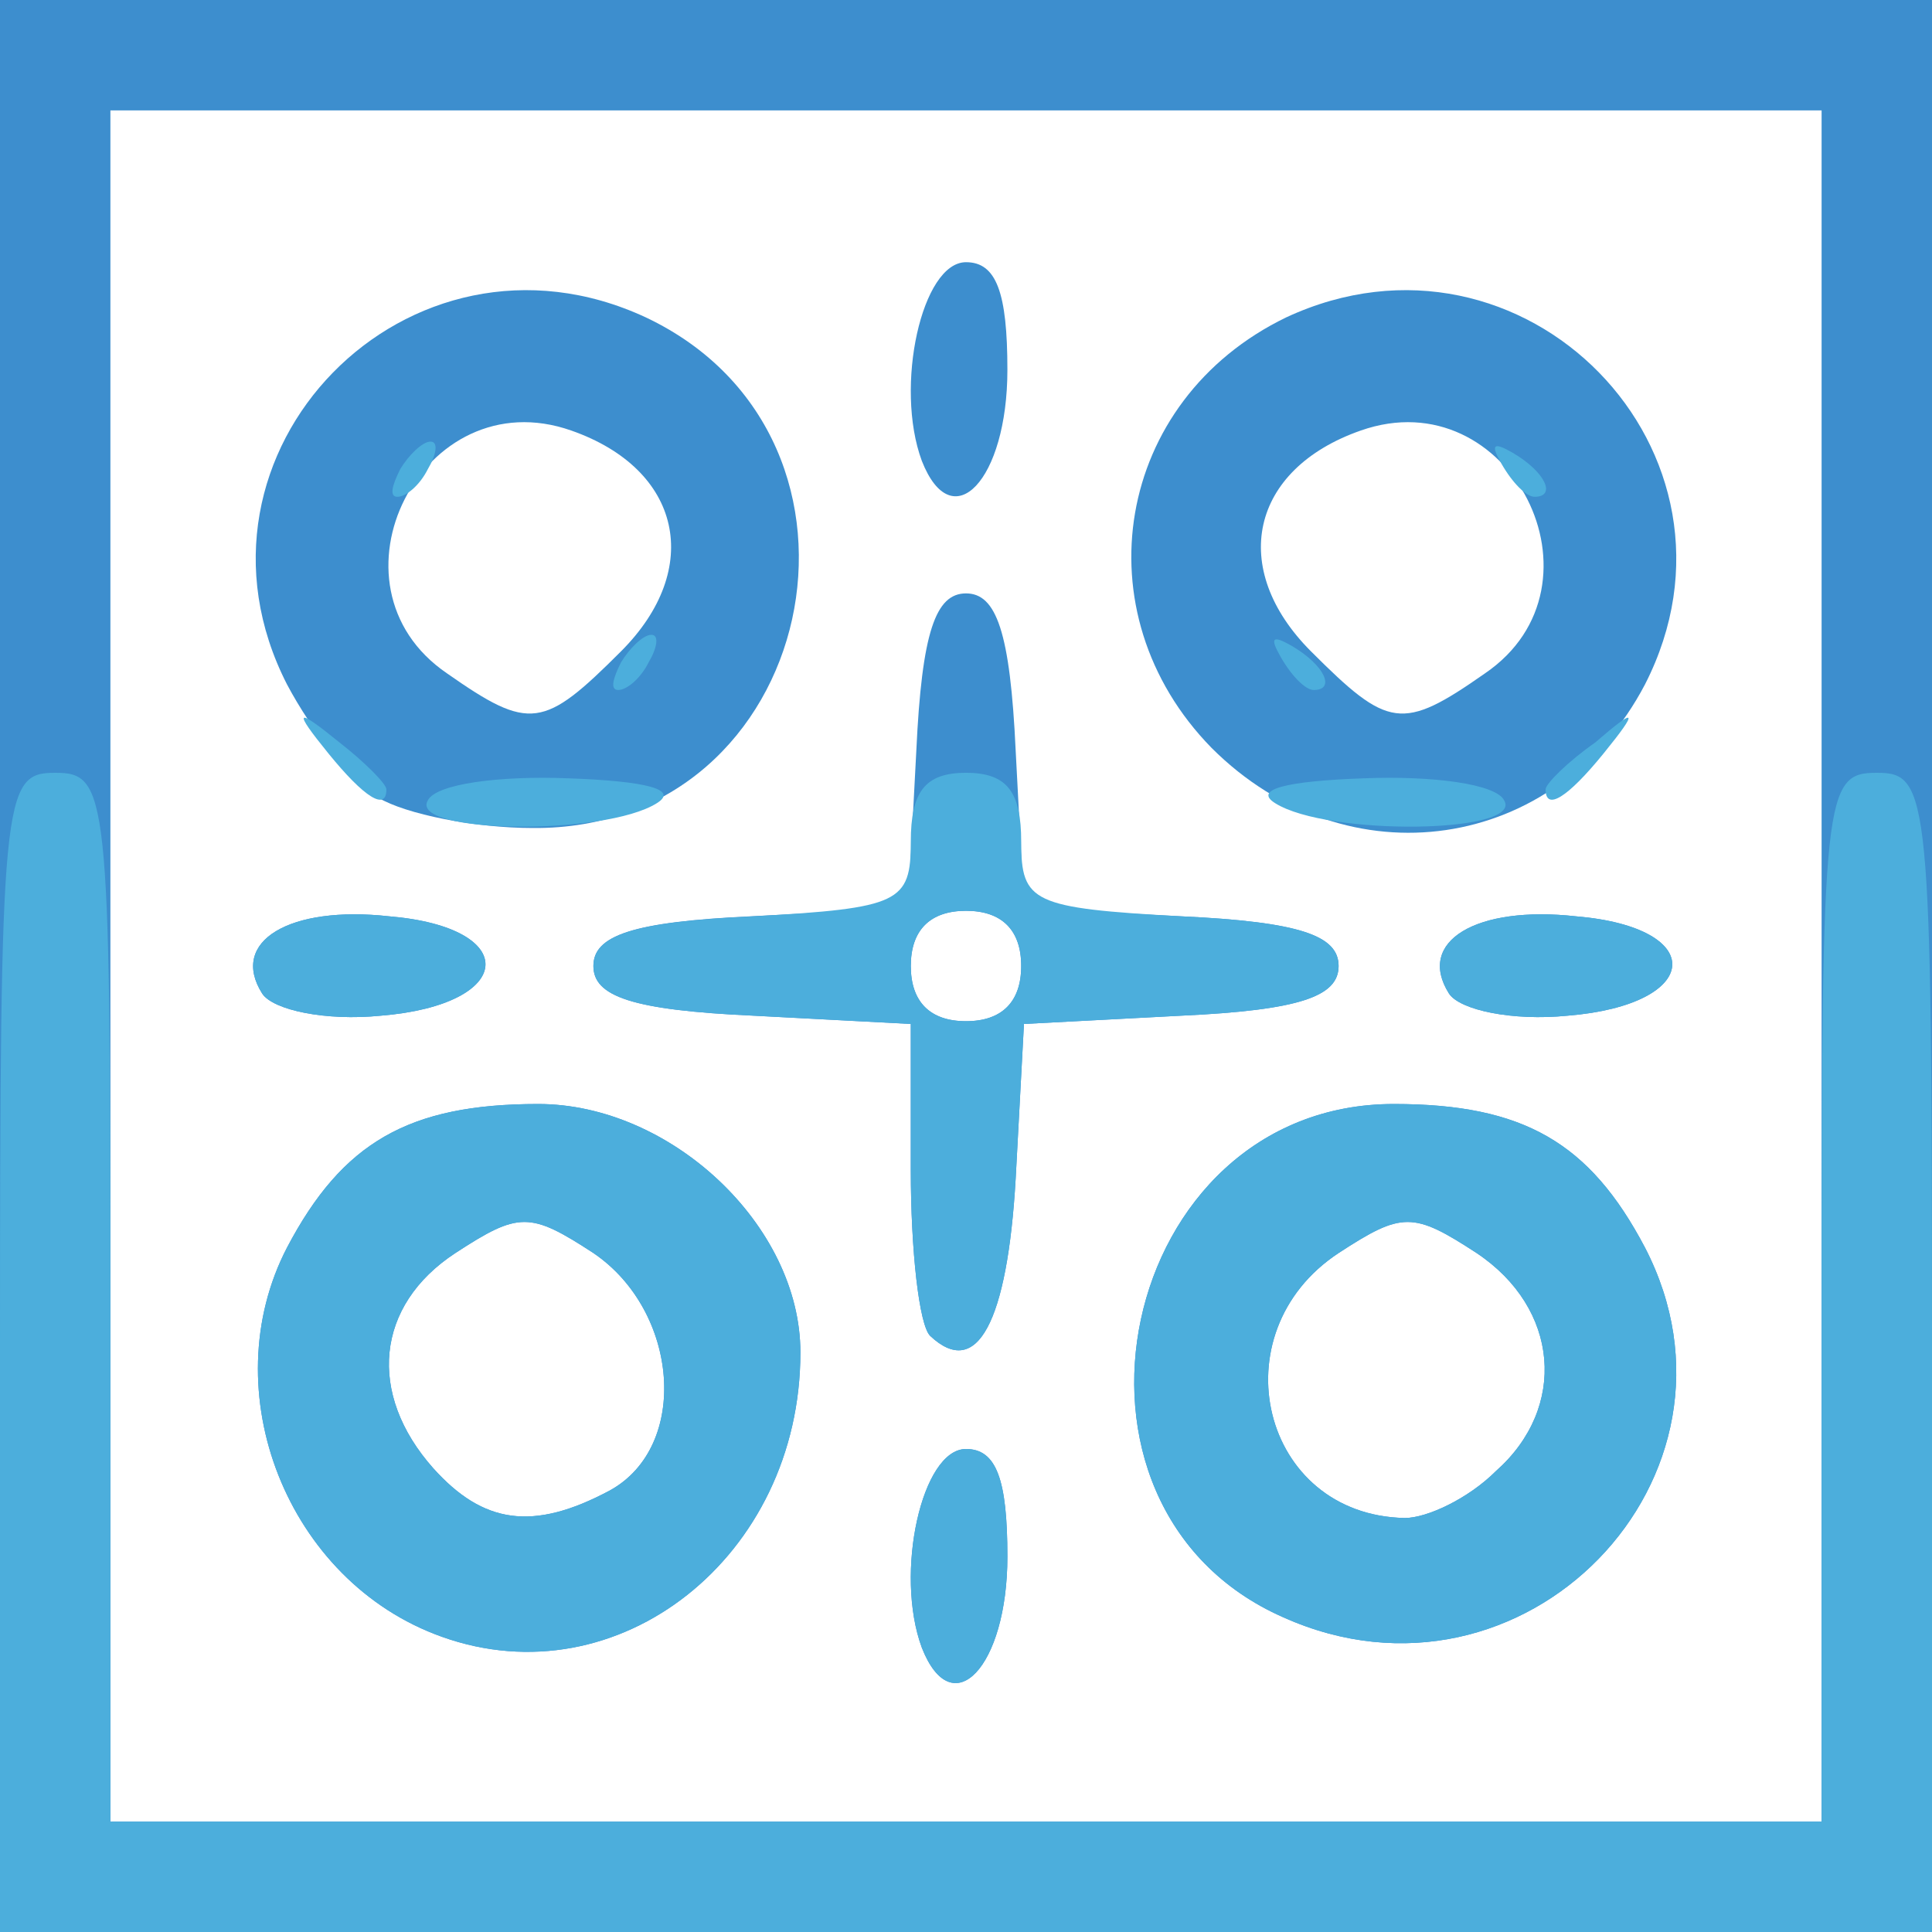
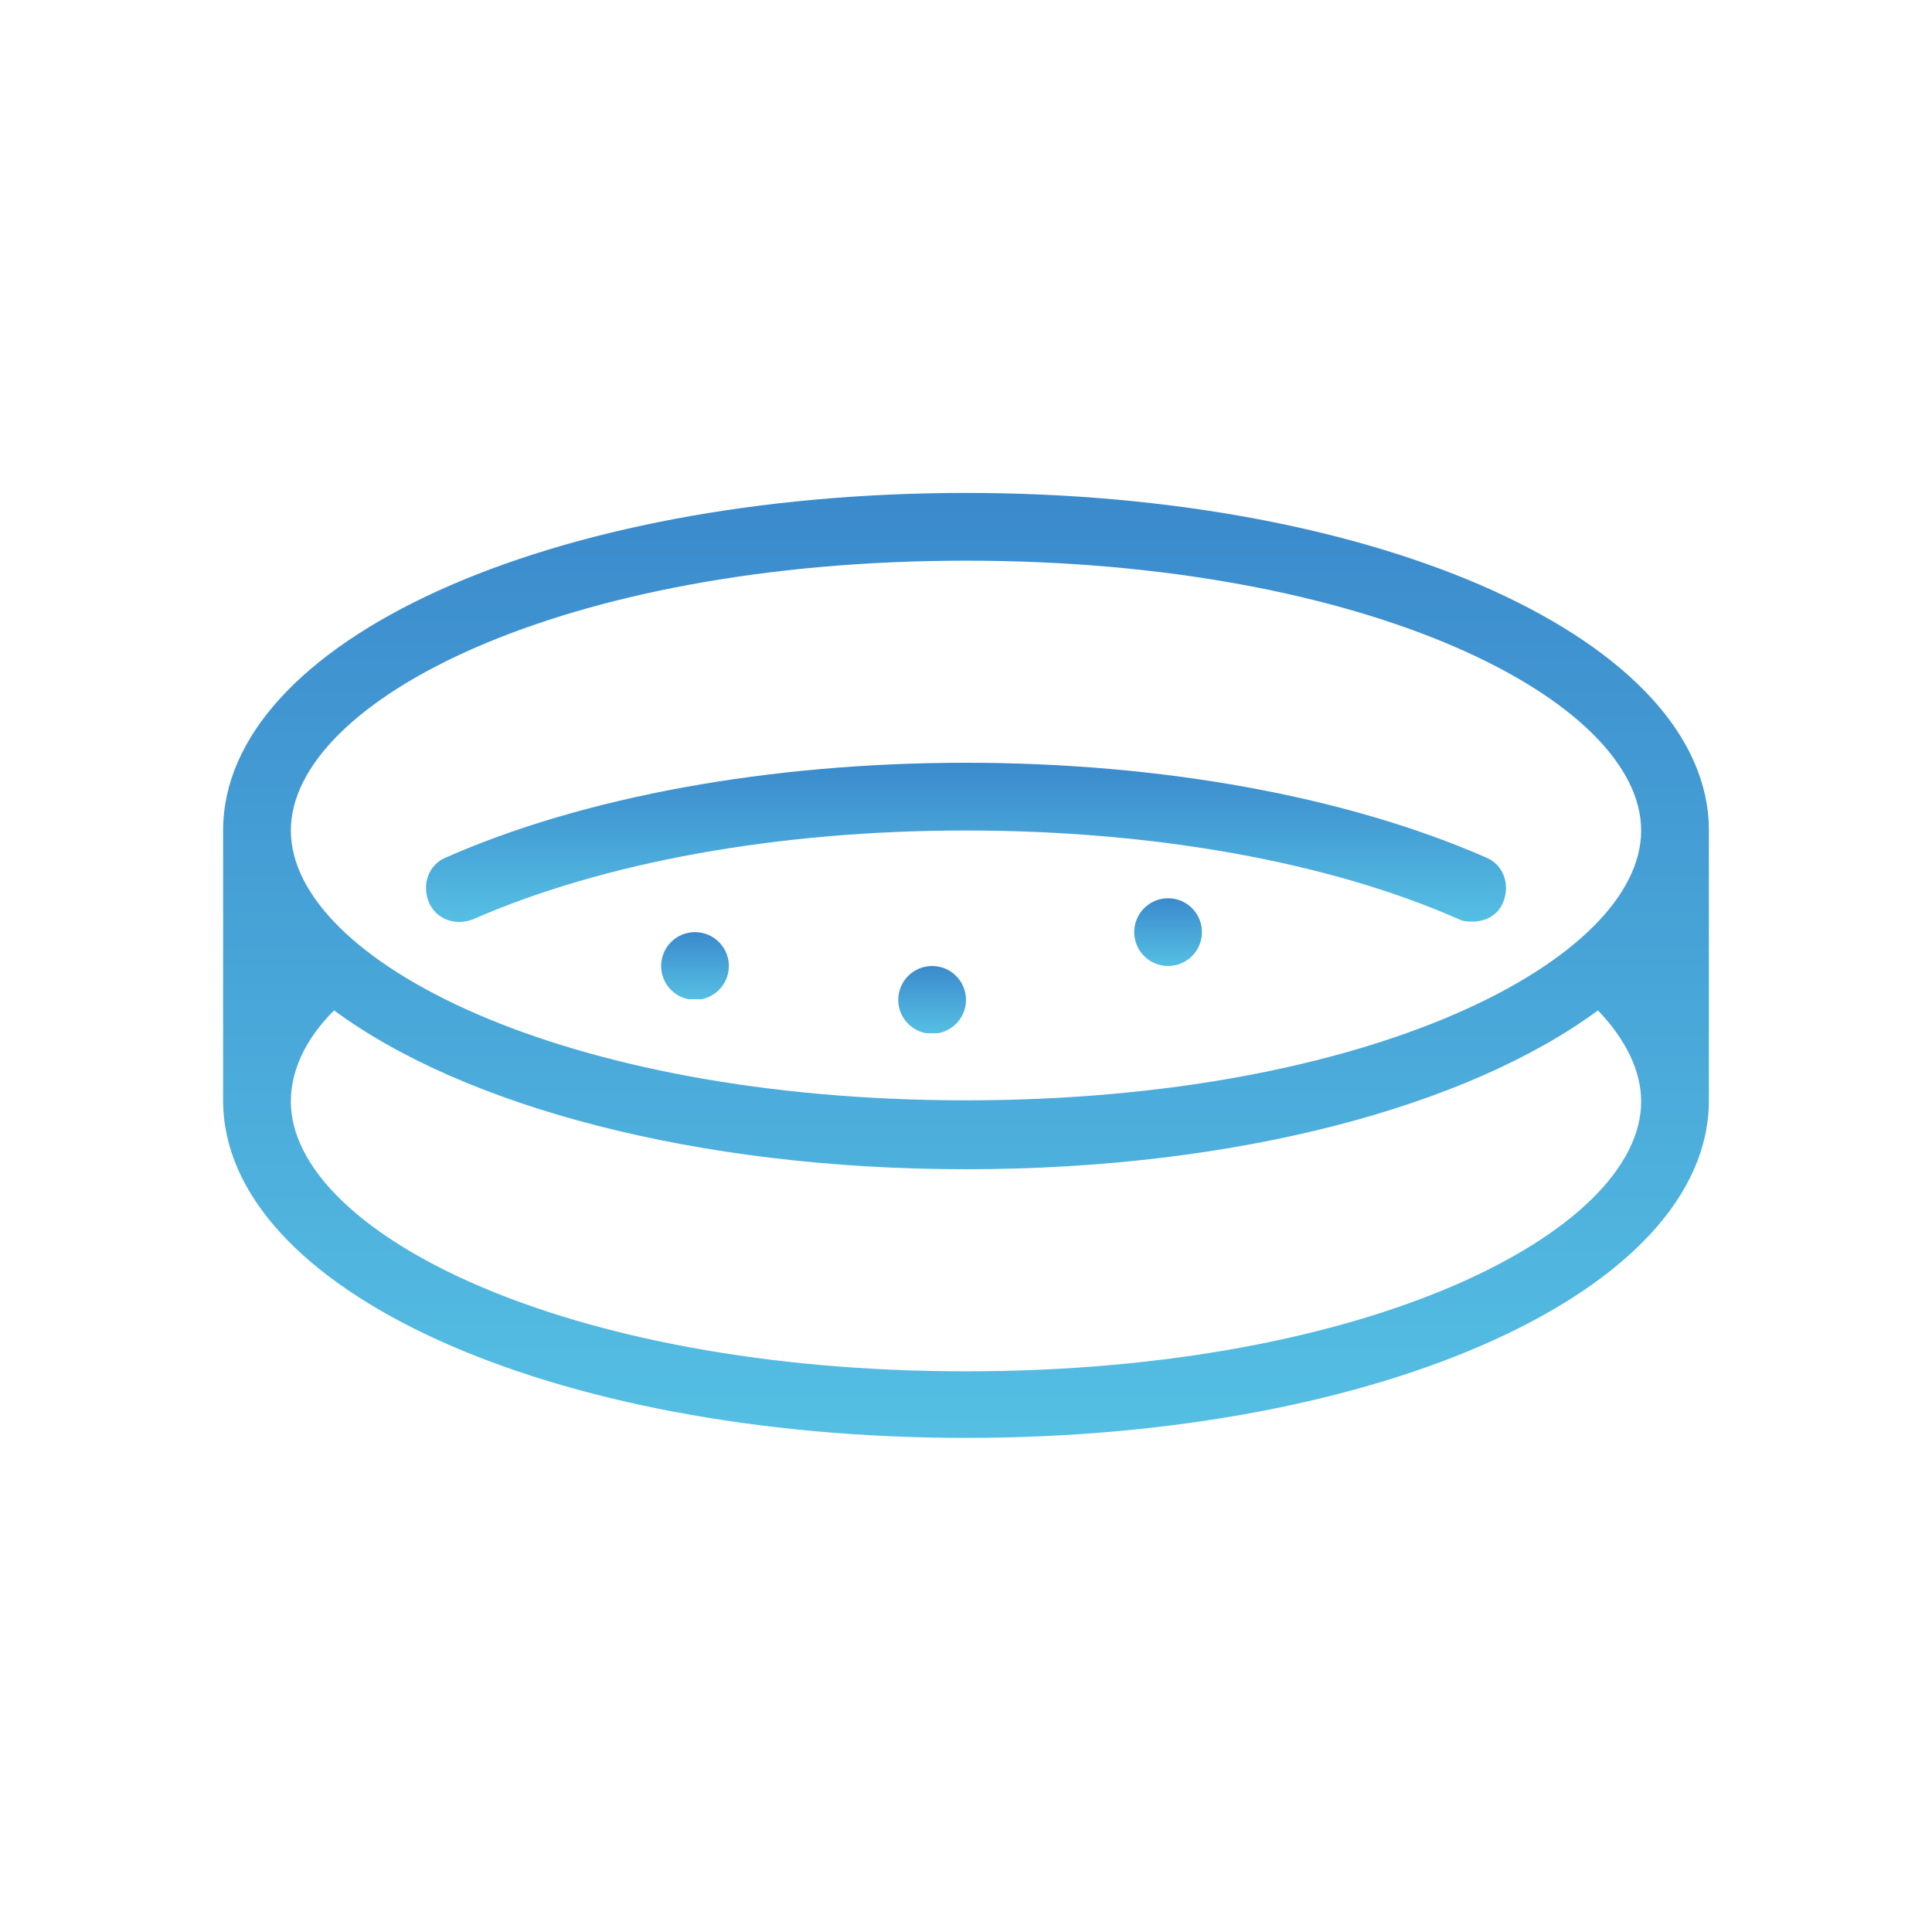
- <svg xmlns="http://www.w3.org/2000/svg" version="1.0" width="70px" height="70px" viewBox="0 0 700 700" preserveAspectRatio="xMidYMid meet">
-   <g id="layer101" fill="#3d8ece" stroke="none">
-     <path d="M0 350 l0 -350 350 0 350 0 0 350 0 350 -350 0 -350 0 0 -350z m660 0 l0 -310 -310 0 -310 0 0 310 0 310 310 0 310 0 0 -310z" />
-     <path d="M334 597 c-10 -27 0 -72 16 -72 11 0 15 11 15 39 0 40 -20 61 -31 33z" />
-     <path d="M160 593 c-56 -20 -83 -89 -56 -141 20 -38 44 -52 91 -52 48 0 95 44 95 90 0 74 -66 126 -130 103z m61 -53 c29 -16 25 -65 -6 -86 -23 -15 -27 -15 -50 0 -29 19 -32 51 -8 78 18 20 36 23 64 8z" />
-     <path d="M465 586 c-91 -40 -60 -186 40 -186 47 0 71 14 91 52 43 83 -44 173 -131 134z m77 -53 c26 -23 23 -59 -7 -79 -23 -15 -27 -15 -50 0 -44 29 -28 95 24 96 8 0 23 -7 33 -17z" />
-     <path d="M337 484 c-4 -4 -7 -31 -7 -60 l0 -53 -57 -3 c-44 -2 -58 -7 -58 -18 0 -11 14 -16 57 -18 l57 -3 3 -57 c2 -43 7 -57 18 -57 11 0 16 14 18 57 l3 57 57 3 c43 2 57 7 57 18 0 11 -14 16 -57 18 l-57 3 -3 56 c-3 52 -14 73 -31 57z m33 -134 c0 -13 -7 -20 -20 -20 -13 0 -20 7 -20 20 0 13 7 20 20 20 13 0 20 -7 20 -20z" />
-     <path d="M95 360 c-12 -19 10 -32 46 -28 48 4 46 32 -3 36 -20 2 -39 -2 -43 -8z" />
-     <path d="M525 360 c-12 -19 10 -32 46 -28 48 4 46 32 -3 36 -20 2 -39 -2 -43 -8z" />
-     <path d="M137 289 c-9 -5 -24 -24 -33 -41 -43 -84 44 -173 130 -133 93 44 62 186 -41 185 -21 0 -46 -5 -56 -11z m88 -53 c30 -30 22 -66 -18 -80 -54 -19 -92 56 -45 88 30 21 35 20 63 -8z" />
-     <path d="M439 271 c-48 -49 -35 -126 27 -156 86 -40 173 49 130 133 -32 61 -108 72 -157 23z m99 -27 c47 -32 9 -107 -45 -88 -40 14 -48 50 -18 80 28 28 33 29 63 8z" />
-     <path d="M334 167 c-10 -27 0 -72 16 -72 11 0 15 11 15 39 0 40 -20 61 -31 33z" />
+ <svg xmlns="http://www.w3.org/2000/svg" version="1.1" id="Medicine" x="0px" y="0px" viewBox="0 0 165.4 165.4" style="enable-background:new 0 0 165.4 165.4;" xml:space="preserve">
+   <style type="text/css">
+ 	.st0{fill:url(#SVGID_1_);}
+ 	.st1{fill:url(#SVGID_2_);}
+ 	.st2{fill:url(#SVGID_3_);}
+ 	.st3{fill:url(#SVGID_4_);}
+ 	.st4{fill:url(#SVGID_5_);}
+ 	.st5{fill:url(#SVGID_6_);}
+ 	.st6{fill:url(#SVGID_7_);}
+ 	.st7{fill:url(#SVGID_8_);}
+ 	.st8{fill:url(#SVGID_9_);}
+ 	.st9{fill:url(#SVGID_10_);}
+ 	.st10{fill:url(#SVGID_11_);}
+ </style>
+   <g>
+     <linearGradient id="SVGID_1_" gradientUnits="userSpaceOnUse" x1="-295.452" y1="396.138" x2="-295.452" y2="273.402">
+       <stop offset="0" style="stop-color:#FFFFFF" />
+       <stop offset="0" style="stop-color:#55BFE3" />
+       <stop offset="1" style="stop-color:#3B8ACC" />
+     </linearGradient>
+     <path class="st0" d="M-261.3,297.6v-21.7c0-1.4-1.1-2.5-2.5-2.5h-63.4c-1.4,0-2.5,1.1-2.5,2.5v21.7c-6,2.8-10.2,8.9-10.2,16v64.8   c0,9.8,8,17.7,17.7,17.7h53.3c9.8,0,17.7-8,17.7-17.7v-64.8C-251.1,306.5-255.3,300.4-261.3,297.6z M-266.3,295.9h-2.5h-5.8v-17.5   h8.3V295.9z M-311.3,295.9v-17.5h7.2v17.5H-311.3z M-299.1,278.4h7.2v17.5h-7.2V278.4z M-286.8,278.4h7.2v17.5h-7.2V278.4z    M-324.6,295.9v-17.5h8.3v17.5h-5.8H-324.6z M-256.1,378.4c0,7-5.7,12.7-12.7,12.7h-53.3c-7,0-12.7-5.7-12.7-12.7v-64.8   c0-7,5.7-12.7,12.7-12.7h53.3c7,0,12.7,5.7,12.7,12.7V378.4z" />
+     <linearGradient id="SVGID_2_" gradientUnits="userSpaceOnUse" x1="-295.452" y1="370.966" x2="-295.452" y2="323.738">
+       <stop offset="0" style="stop-color:#FFFFFF" />
+       <stop offset="0" style="stop-color:#55BFE3" />
+       <stop offset="1" style="stop-color:#3B8ACC" />
+     </linearGradient>
+     <path class="st1" d="M-264.5,323.7h-61.9c-1.4,0-2.5,1.1-2.5,2.5v42.2c0,1.4,1.1,2.5,2.5,2.5h61.9c1.4,0,2.5-1.1,2.5-2.5v-42.2   C-262,324.9-263.1,323.7-264.5,323.7z M-267,366h-56.9v-37.2h56.9V366z" />
  </g>
-   <g id="layer102" fill="#4caedc" stroke="none">
-     <path d="M0 490 c0 -203 1 -210 20 -210 19 0 20 7 20 190 l0 190 310 0 310 0 0 -190 c0 -183 1 -190 20 -190 19 0 20 7 20 210 l0 210 -350 0 -350 0 0 -210z" />
-     <path d="M334 597 c-10 -27 0 -72 16 -72 11 0 15 11 15 39 0 40 -20 61 -31 33z" />
-     <path d="M160 593 c-56 -20 -83 -89 -56 -141 20 -38 44 -52 91 -52 48 0 95 44 95 90 0 74 -66 126 -130 103z m61 -53 c29 -16 25 -65 -6 -86 -23 -15 -27 -15 -50 0 -29 19 -32 51 -8 78 18 20 36 23 64 8z" />
-     <path d="M465 586 c-91 -40 -60 -186 40 -186 47 0 71 14 91 52 43 83 -44 173 -131 134z m77 -53 c26 -23 23 -59 -7 -79 -23 -15 -27 -15 -50 0 -44 29 -28 95 24 96 8 0 23 -7 33 -17z" />
-     <path d="M337 484 c-4 -4 -7 -31 -7 -60 l0 -53 -57 -3 c-44 -2 -58 -7 -58 -18 0 -11 14 -16 58 -18 53 -3 57 -5 57 -27 0 -18 5 -25 20 -25 15 0 20 7 20 25 0 22 4 24 58 27 43 2 57 7 57 18 0 11 -14 16 -57 18 l-57 3 -3 56 c-3 52 -14 73 -31 57z m33 -134 c0 -13 -7 -20 -20 -20 -13 0 -20 7 -20 20 0 13 7 20 20 20 13 0 20 -7 20 -20z" />
-     <path d="M95 360 c-12 -19 10 -32 46 -28 48 4 46 32 -3 36 -20 2 -39 -2 -43 -8z" />
-     <path d="M525 360 c-12 -19 10 -32 46 -28 48 4 46 32 -3 36 -20 2 -39 -2 -43 -8z" />
-     <path d="M155 290 c3 -6 26 -9 51 -8 28 1 40 4 32 9 -19 12 -90 11 -83 -1z" />
-     <path d="M462 291 c-8 -5 4 -8 32 -9 25 -1 48 2 51 8 7 12 -64 13 -83 1z" />
-     <path d="M119 273 c-13 -16 -12 -17 4 -4 9 7 17 15 17 17 0 8 -8 3 -21 -13z" />
-     <path d="M560 286 c0 -2 8 -10 18 -17 15 -13 16 -12 3 4 -13 16 -21 21 -21 13z" />
-     <path d="M225 240 c3 -5 8 -10 11 -10 3 0 2 5 -1 10 -3 6 -8 10 -11 10 -3 0 -2 -4 1 -10z" />
-     <path d="M464 238 c-4 -7 -3 -8 4 -4 12 7 16 16 8 16 -3 0 -8 -5 -12 -12z" />
-     <path d="M145 170 c3 -5 8 -10 11 -10 3 0 2 5 -1 10 -3 6 -8 10 -11 10 -3 0 -2 -4 1 -10z" />
-     <path d="M544 168 c-4 -7 -3 -8 4 -4 12 7 16 16 8 16 -3 0 -8 -5 -12 -12z" />
+   <g>
+     <linearGradient id="SVGID_3_" gradientUnits="userSpaceOnUse" x1="738.365" y1="325.441" x2="738.365" y2="214.687">
+       <stop offset="0" style="stop-color:#FFFFFF" />
+       <stop offset="0" style="stop-color:#55BFE3" />
+       <stop offset="1" style="stop-color:#3B8ACC" />
+     </linearGradient>
+     <path class="st2" d="M751.6,261.8v-33.1h2.5c1.4,0,2.5-1.1,2.5-2.5v-9c0-1.4-1.1-2.5-2.5-2.5h-31.4c-1.4,0-2.5,1.1-2.5,2.5v9   c0,1.4,1.1,2.5,2.5,2.5h2.5v33.1l-23.4,51.8c-1.2,2.6-1,5.6,0.6,8c1.5,2.4,4.2,3.8,7,3.8h58.1c2.9,0,5.5-1.4,7-3.8   c1.5-2.4,1.8-5.4,0.6-8L751.6,261.8z M725.2,219.7h26.4v4h-2.5h-21.4h-2.5V219.7z M770.2,318.9c-0.6,1-1.7,1.5-2.8,1.5h-58.1   c-1.2,0-2.2-0.6-2.8-1.5c-0.6-1-0.7-2.2-0.2-3.2l23.7-52.3c0.1-0.3,0.2-0.7,0.2-1v-33.7h16.4v33.7c0,0.4,0.1,0.7,0.2,1l23.7,52.3   C770.9,316.7,770.9,317.9,770.2,318.9z" />
+     <linearGradient id="SVGID_4_" gradientUnits="userSpaceOnUse" x1="738.365" y1="313.8" x2="738.365" y2="282.078">
+       <stop offset="0" style="stop-color:#FFFFFF" />
+       <stop offset="0" style="stop-color:#55BFE3" />
+       <stop offset="1" style="stop-color:#3B8ACC" />
+     </linearGradient>
+     <path class="st3" d="M747.5,283.5c-0.4-0.9-1.3-1.5-2.3-1.5h-13.7c-1,0-1.9,0.6-2.3,1.5l-12.1,26.7c-0.4,0.8-0.3,1.7,0.2,2.4   c0.5,0.7,1.3,1.1,2.1,1.1h37.9c0.8,0,1.6-0.4,2.1-1.1c0.5-0.7,0.5-1.6,0.2-2.4L747.5,283.5z M723.3,308.8l9.8-21.7h10.5l9.8,21.7   H723.3z" />
+     <linearGradient id="SVGID_5_" gradientUnits="userSpaceOnUse" x1="812.718" y1="325.441" x2="812.718" y2="221.742">
+       <stop offset="0" style="stop-color:#FFFFFF" />
+       <stop offset="0" style="stop-color:#55BFE3" />
+       <stop offset="1" style="stop-color:#3B8ACC" />
+     </linearGradient>
+     <path class="st4" d="M833.6,221.7h-41.7c-1.4,0-2.5,1.1-2.5,2.5v9c0,1.4,1.1,2.5,2.5,2.5h3.1v72c0,9.8,8,17.7,17.7,17.7   c9.8,0,17.7-8,17.7-17.7v-72h3.1c1.4,0,2.5-1.1,2.5-2.5v-9C836.1,222.9,834.9,221.7,833.6,221.7z M825.5,307.7   c0,7-5.7,12.7-12.7,12.7c-7,0-12.7-5.7-12.7-12.7v-71.9h25.5V307.7z M831.1,230.7h-36.7v-4h36.7V230.7z" />
+     <linearGradient id="SVGID_6_" gradientUnits="userSpaceOnUse" x1="812.718" y1="313.55" x2="812.718" y2="258.53">
+       <stop offset="0" style="stop-color:#FFFFFF" />
+       <stop offset="0" style="stop-color:#55BFE3" />
+       <stop offset="1" style="stop-color:#3B8ACC" />
+     </linearGradient>
+     <path class="st5" d="M812.7,313.5c4.7,0,8.5-3.8,8.5-8.5v-44c0-1.4-1.1-2.5-2.5-2.5h-12c-1.4,0-2.5,1.1-2.5,2.5v44   C804.2,309.7,808,313.5,812.7,313.5z M809.2,263.5h7V305c0,1.9-1.6,3.5-3.5,3.5c-1.9,0-3.5-1.6-3.5-3.5V263.5z" />
+   </g>
+   <g>
+     <linearGradient id="SVGID_7_" gradientUnits="userSpaceOnUse" x1="100.024" y1="82.676" x2="100.024" y2="76.893">
+       <stop offset="0" style="stop-color:#FFFFFF" />
+       <stop offset="0" style="stop-color:#55BFE3" />
+       <stop offset="1" style="stop-color:#3B8ACC" />
+     </linearGradient>
+     <circle class="st6" cx="100" cy="79.8" r="2.9" />
+     <linearGradient id="SVGID_8_" gradientUnits="userSpaceOnUse" x1="59.545" y1="85.567" x2="59.545" y2="79.784">
+       <stop offset="0" style="stop-color:#FFFFFF" />
+       <stop offset="0" style="stop-color:#55BFE3" />
+       <stop offset="1" style="stop-color:#3B8ACC" />
+     </linearGradient>
+     <circle class="st7" cx="59.5" cy="82.7" r="2.9" />
+     <linearGradient id="SVGID_9_" gradientUnits="userSpaceOnUse" x1="79.784" y1="88.458" x2="79.784" y2="82.676">
+       <stop offset="0" style="stop-color:#FFFFFF" />
+       <stop offset="0" style="stop-color:#55BFE3" />
+       <stop offset="1" style="stop-color:#3B8ACC" />
+     </linearGradient>
+     <circle class="st8" cx="79.8" cy="85.6" r="2.9" />
+     <linearGradient id="SVGID_10_" gradientUnits="userSpaceOnUse" x1="82.676" y1="123.154" x2="82.676" y2="42.197">
+       <stop offset="0" style="stop-color:#FFFFFF" />
+       <stop offset="0" style="stop-color:#55BFE3" />
+       <stop offset="1" style="stop-color:#3B8ACC" />
+     </linearGradient>
+     <path class="st9" d="M82.7,42.2c-35.7,0-63.6,12.7-63.6,28.9v23.1c0,16.2,27.9,28.9,63.6,28.9c35.7,0,63.6-12.7,63.6-28.9V71.1   C146.3,54.9,118.3,42.2,82.7,42.2z M82.7,48c34.6,0,57.8,12,57.8,23.1s-23.2,23.1-57.8,23.1s-57.8-12-57.8-23.1S48.1,48,82.7,48z    M82.7,117.4c-34.6,0-57.8-12-57.8-23.1c0-2.6,1.2-5.3,3.7-7.8c11.1,8.2,31,13.6,54.1,13.6c23.2,0,43-5.4,54.1-13.6   c2.4,2.5,3.7,5.2,3.7,7.8C140.5,105.4,117.3,117.4,82.7,117.4z" />
+     <linearGradient id="SVGID_11_" gradientUnits="userSpaceOnUse" x1="82.675" y1="78.922" x2="82.675" y2="65.328">
+       <stop offset="0" style="stop-color:#FFFFFF" />
+       <stop offset="0" style="stop-color:#55BFE3" />
+       <stop offset="1" style="stop-color:#3B8ACC" />
+     </linearGradient>
+     <path class="st10" d="M40.5,78.7c11.2-4.9,26.1-7.6,42.2-7.6c16.1,0,31.1,2.7,42.2,7.6c0.4,0.2,0.8,0.2,1.2,0.2   c1.1,0,2.2-0.6,2.6-1.7c0.6-1.5,0-3.2-1.5-3.8c-11.9-5.2-27.7-8.1-44.5-8.1c-16.8,0-32.7,2.9-44.5,8.1c-1.5,0.6-2.1,2.3-1.5,3.8   C37.3,78.7,39,79.3,40.5,78.7z" />
  </g>
</svg>
